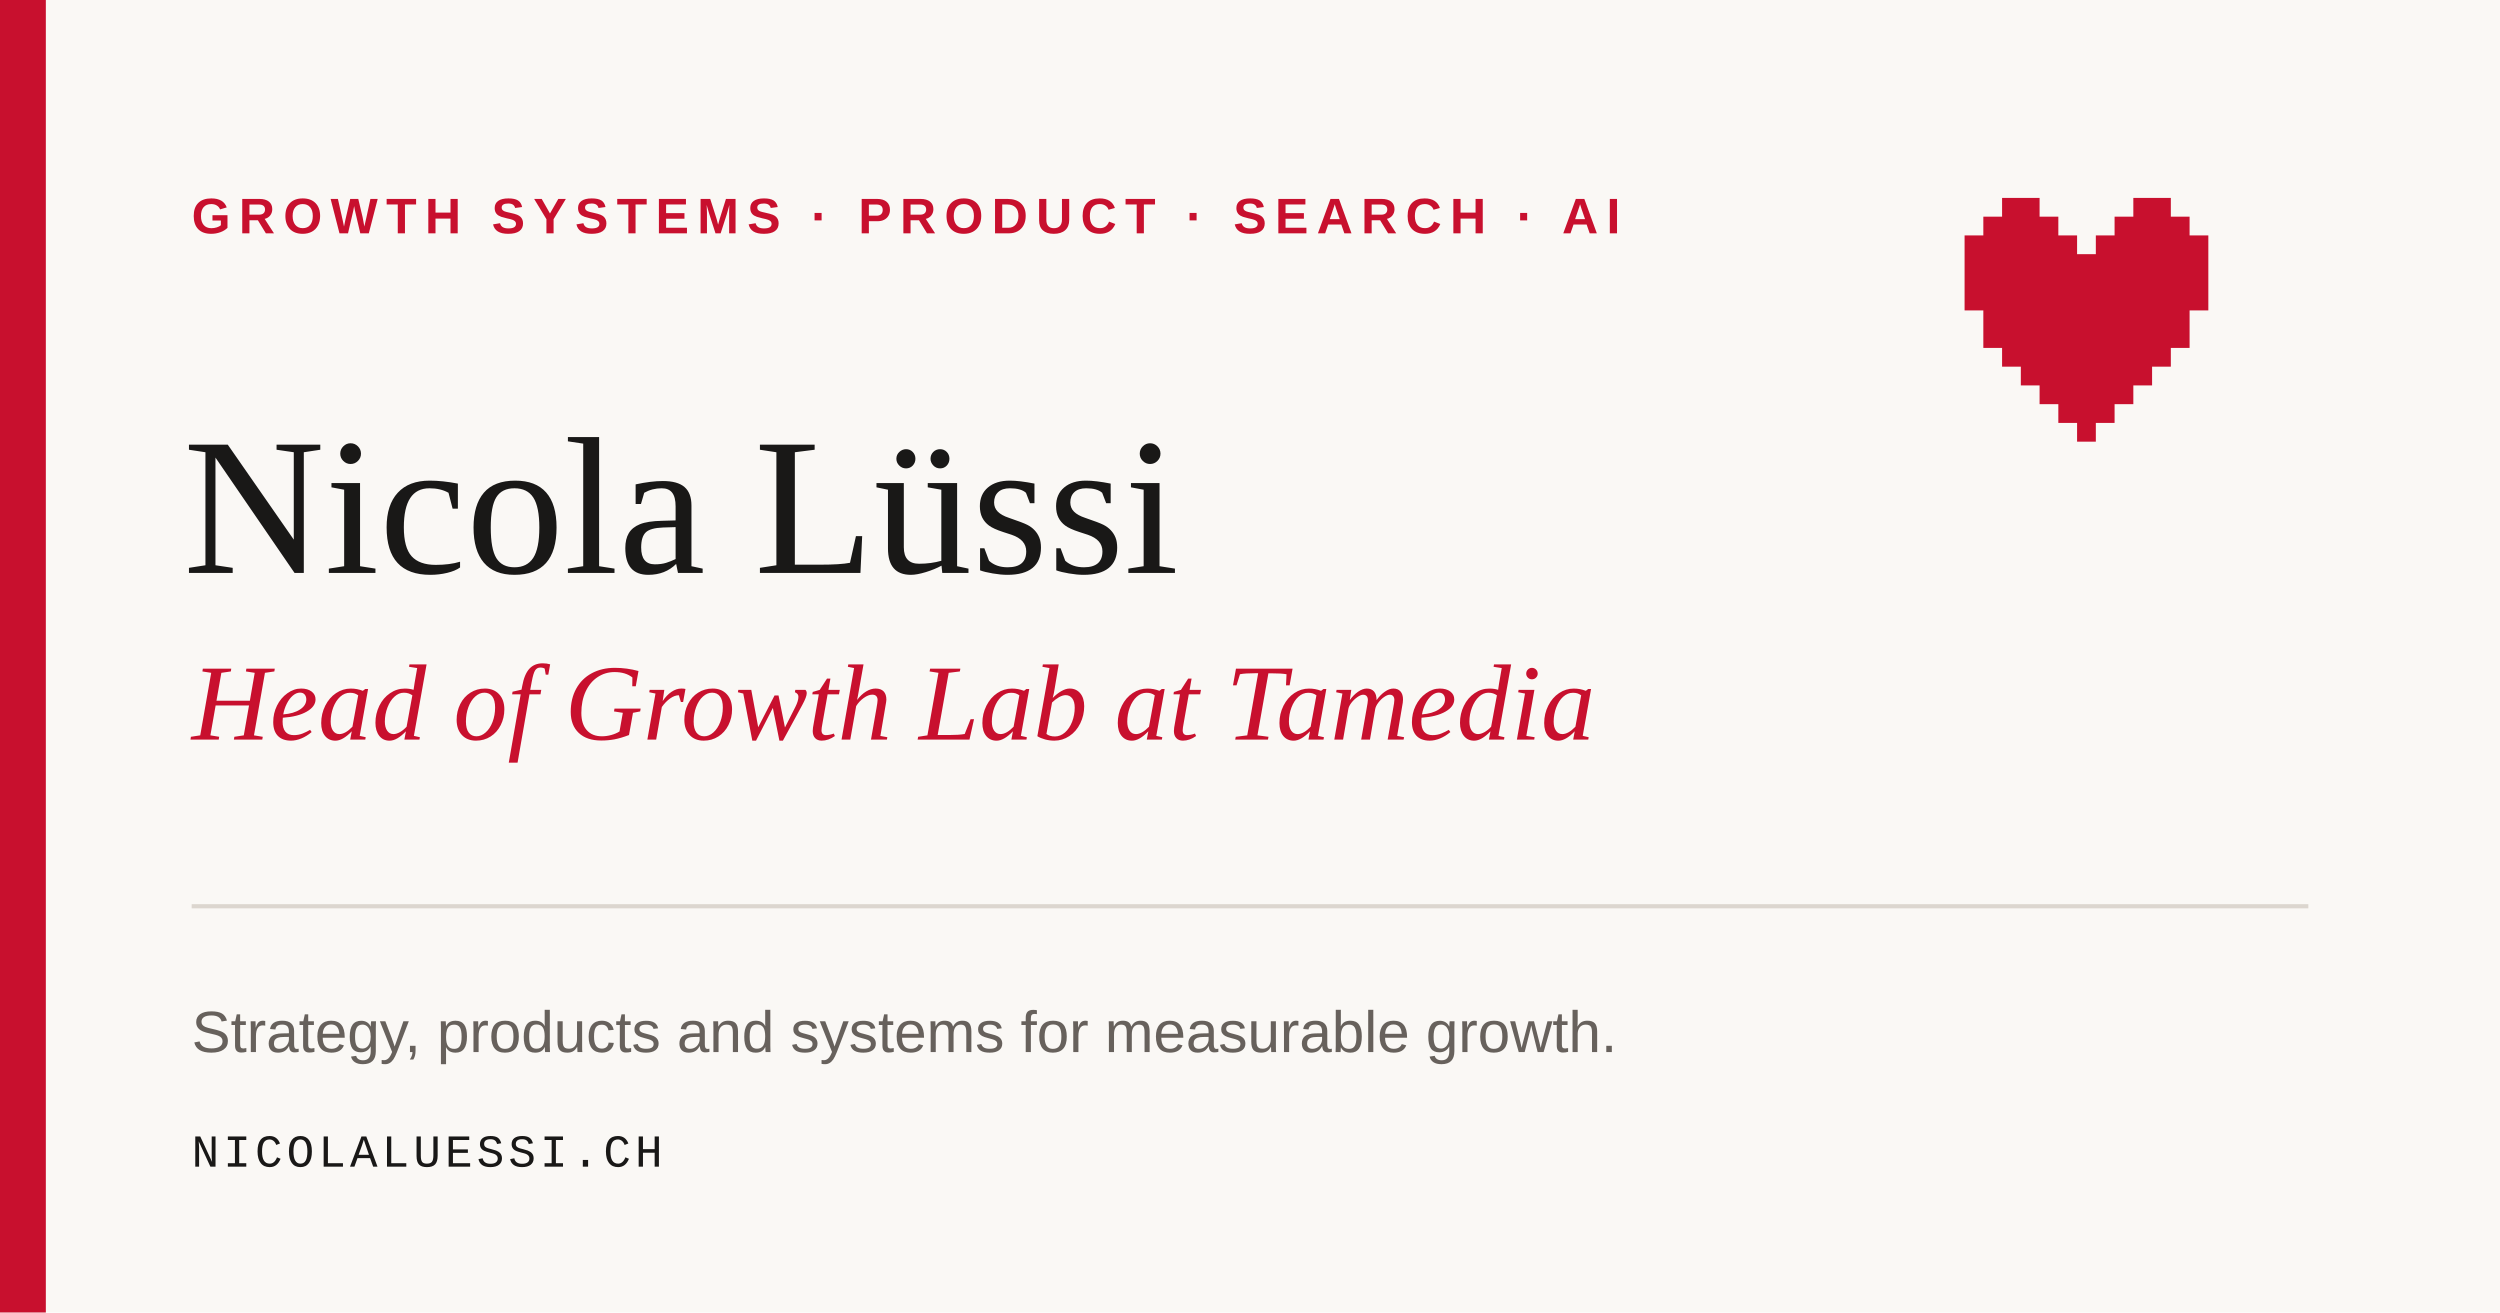
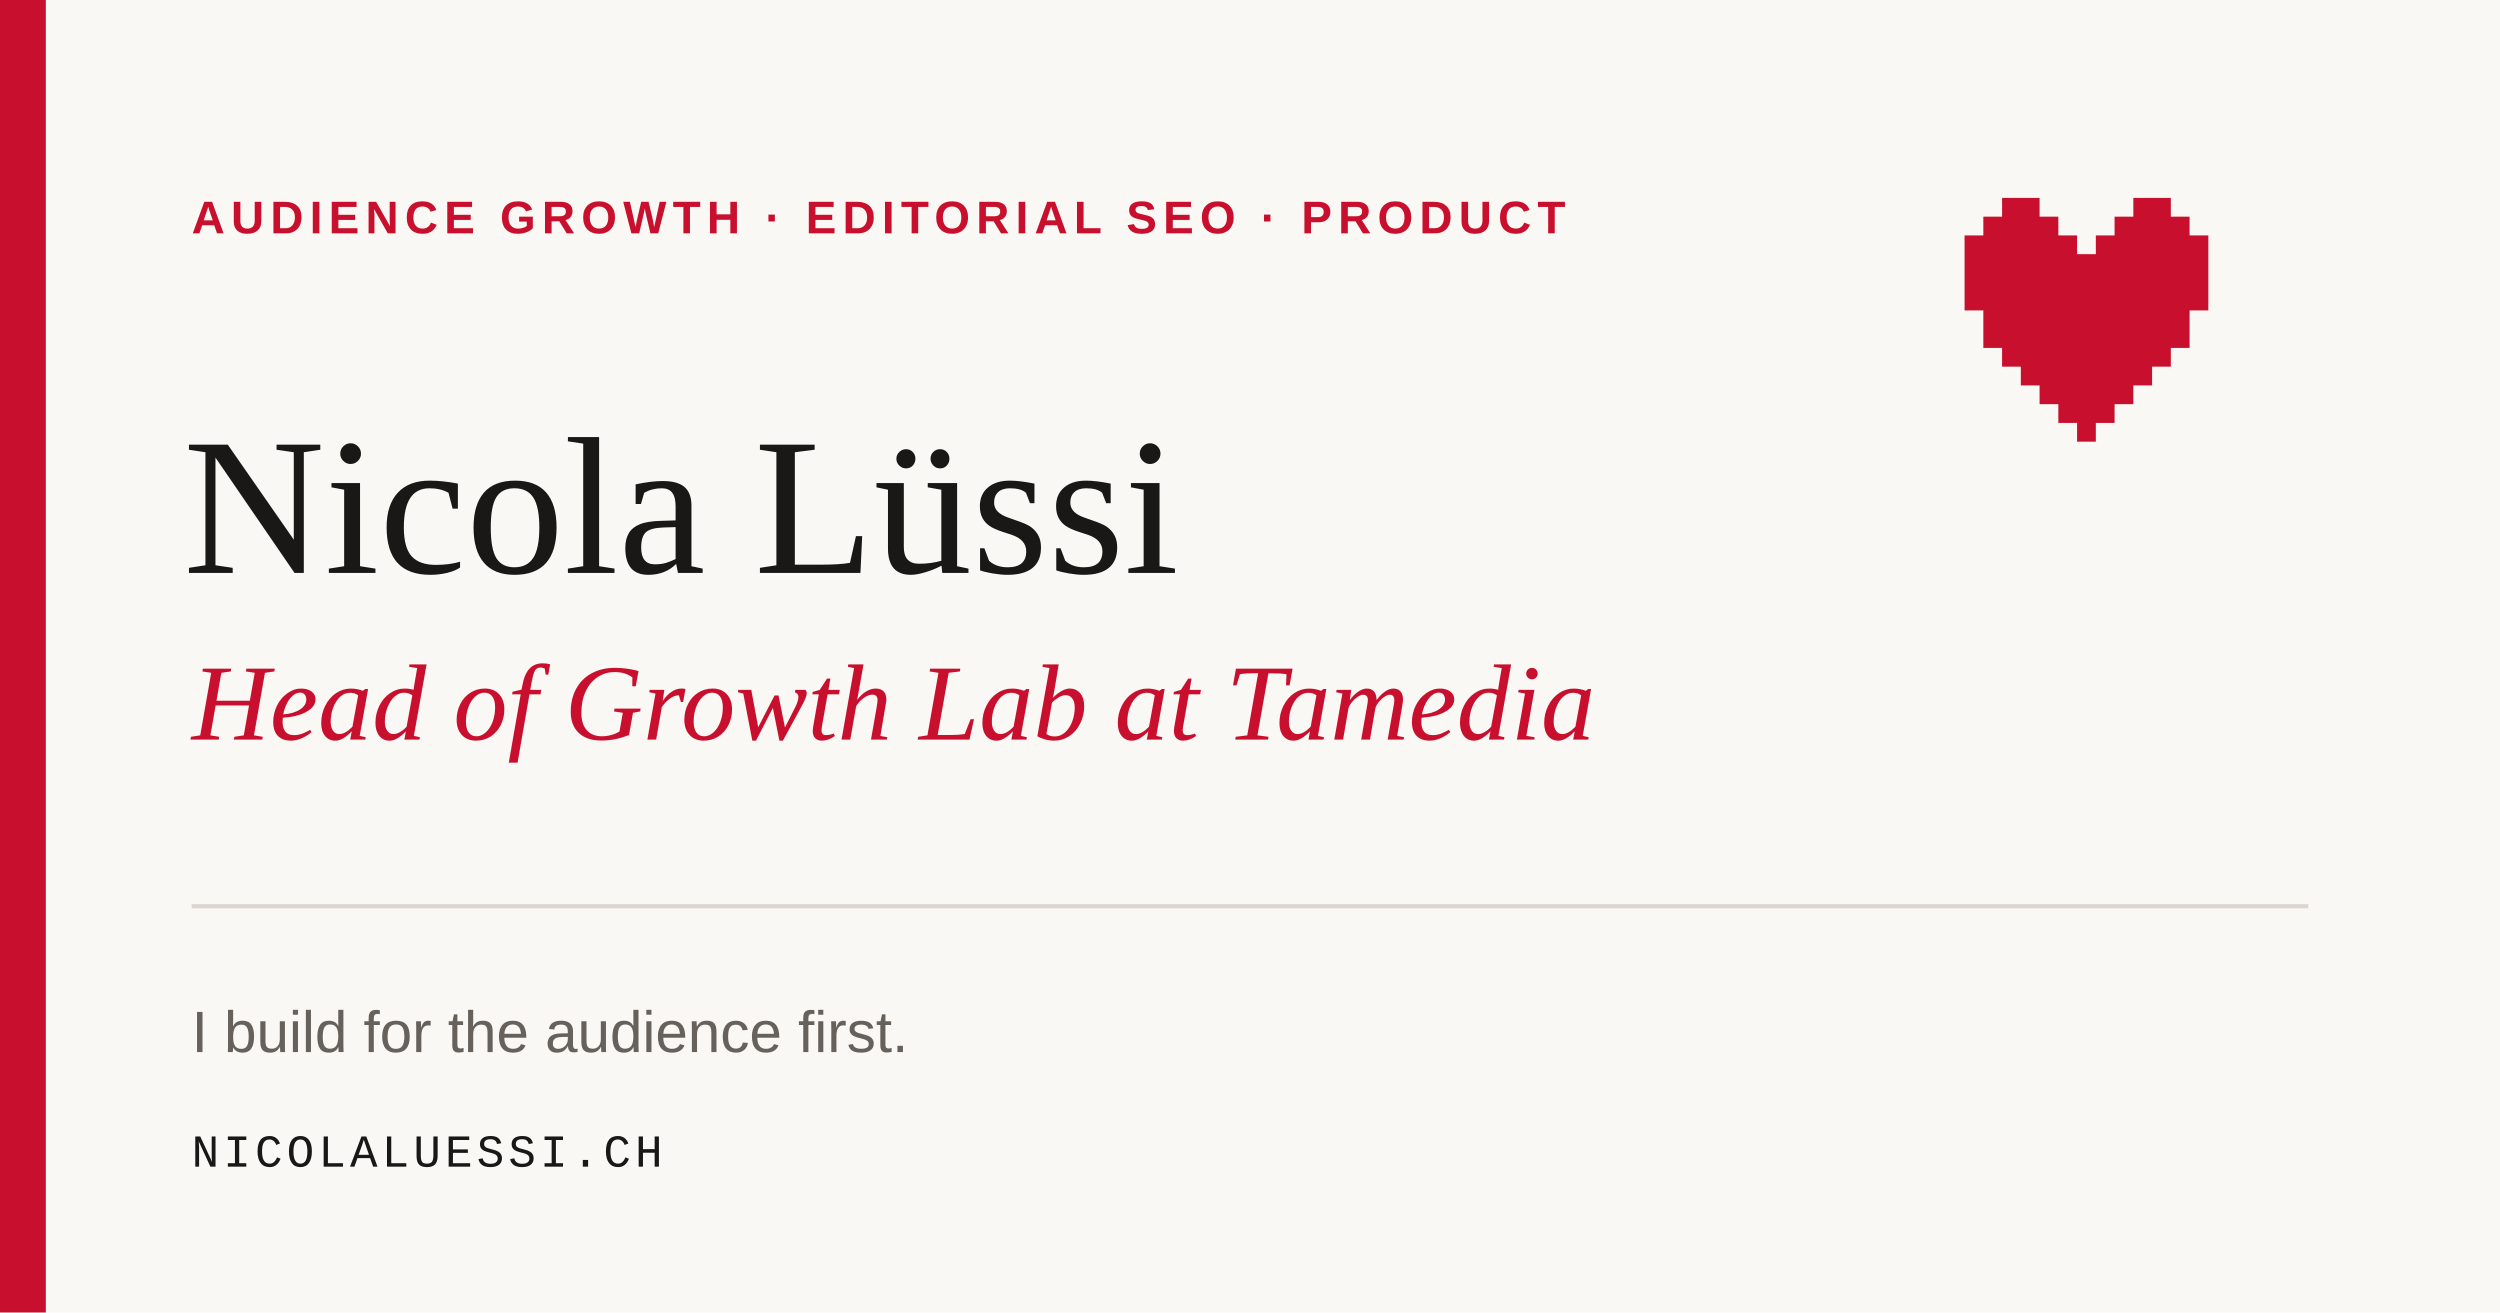
<svg xmlns="http://www.w3.org/2000/svg" width="1200" height="630" viewBox="0 0 1200 630" role="img" aria-labelledby="title desc">
  <rect width="1200" height="630" fill="#faf8f5" />
  <rect x="0" y="0" width="22" height="630" fill="#c8102e" />
  <g fill="#c8102e" transform="translate(925 86) scale(4.5)">
    <path d="M8 2h4v2h2v2h2v2h2V6h2V4h2V2h4v2h2v2h2v8h-2v4h-2v2h-2v2h-2v2h-2v2h-2v2h-2v-2h-2v-2h-2v-2h-2v-2H8v-2H6v-4H4V6h2V4h2z" />
  </g>
-   <text x="92" y="112" fill="#c8102e" font-family="Arial, Helvetica, sans-serif" font-size="24" font-weight="700" letter-spacing="4">GROWTH SYSTEMS · PRODUCT · SEARCH · AI</text>
+   <text x="92" y="112" fill="#c8102e" font-family="Arial, Helvetica, sans-serif" font-size="22" font-weight="700" letter-spacing="3">AUDIENCE GROWTH · EDITORIAL SEO · PRODUCT</text>
  <text x="88" y="275" fill="#191817" font-family="Georgia, 'Times New Roman', serif" font-size="94">Nicola Lüssi</text>
  <text x="92" y="355" fill="#c8102e" font-family="Georgia, 'Times New Roman', serif" font-size="52" font-style="italic">Head of Growth Lab at Tamedia</text>
  <line x1="92" y1="435" x2="1108" y2="435" stroke="#dcd6cf" stroke-width="2" />
-   <text x="92" y="505" fill="#67615c" font-family="Arial, Helvetica, sans-serif" font-size="28">Strategy, products and systems for measurable growth.</text>
+   <text x="92" y="505" fill="#67615c" font-family="Arial, Helvetica, sans-serif" font-size="28">I build for the audience first.</text>
  <text x="92" y="560" fill="#191817" font-family="Courier New, monospace" font-size="22" letter-spacing="2">NICOLALUESSI.CH</text>
</svg>
